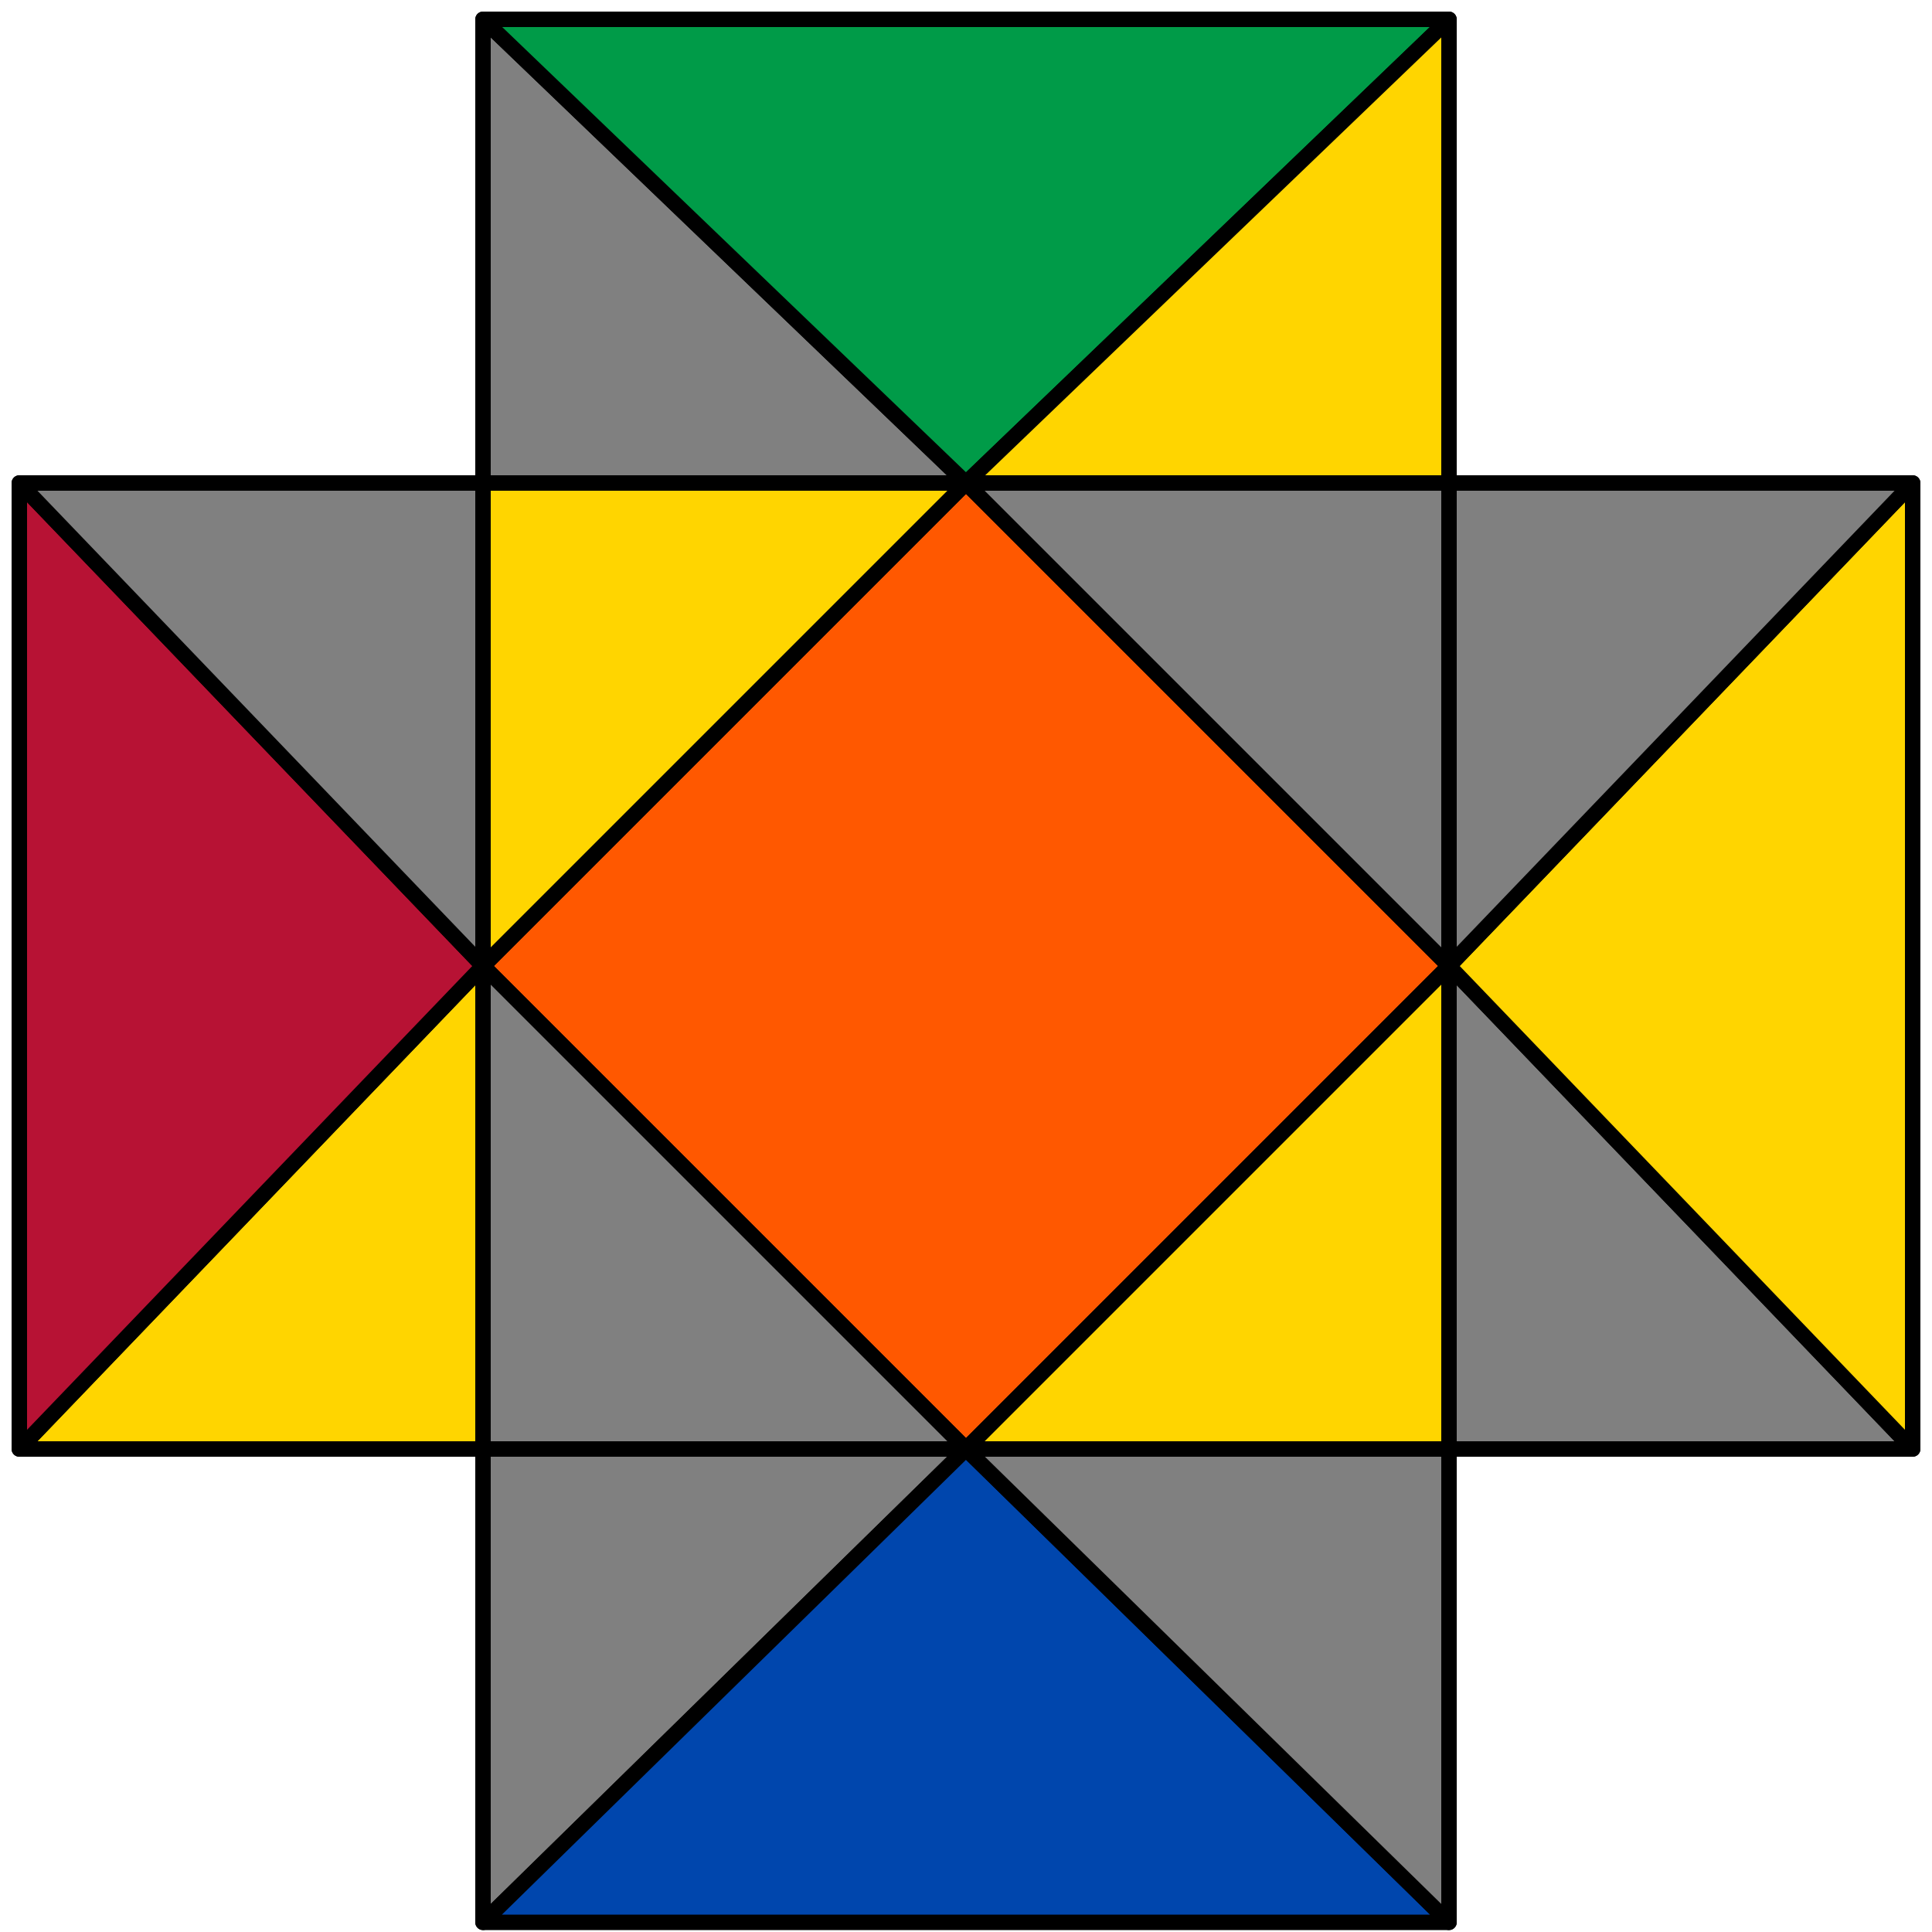
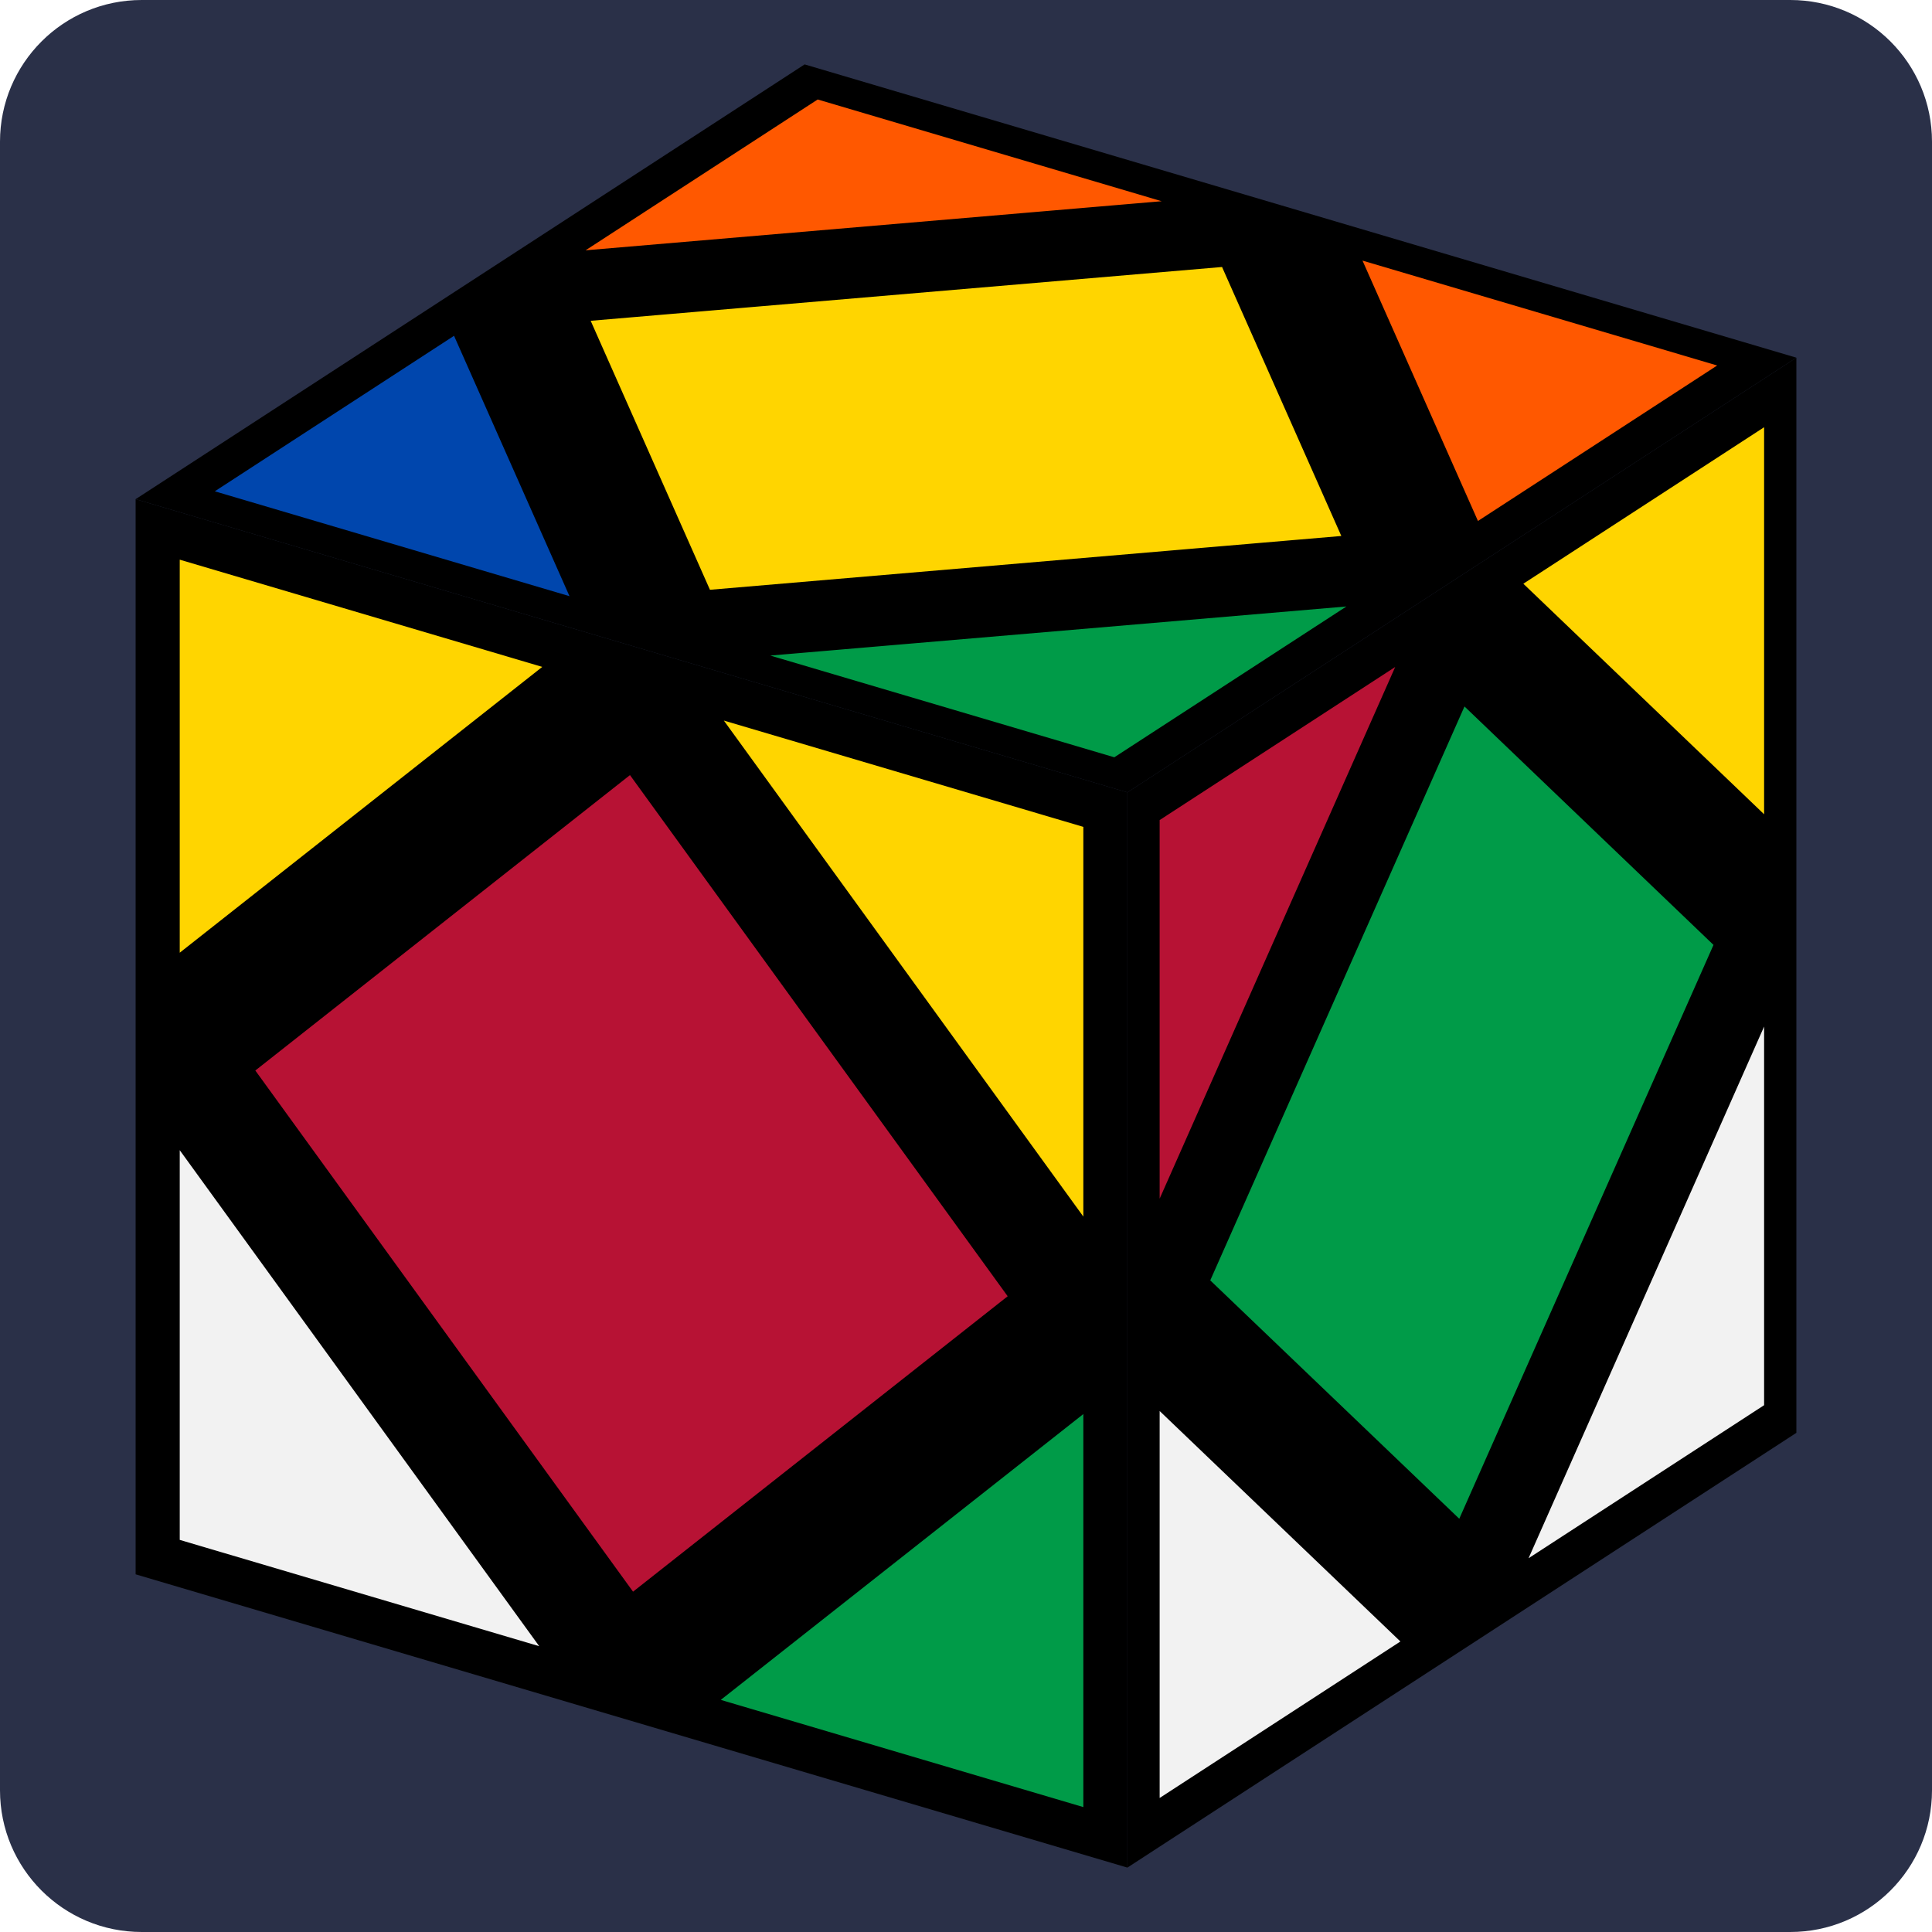
- <svg xmlns="http://www.w3.org/2000/svg" id="svg" viewBox="0 0 1000 1000" stroke="black" stroke-width="8" stroke-linejoin="round">
-   <polygon fill="#ff5800" points="500,250 750,500 500,750 250,500" />
-   <polygon fill="#ffd500" points="250,250 500,250 250,500" />
-   <polygon fill="#808080" points="750,250 500,250 750,500" />
-   <polygon fill="#ffd500" points="750,500 500,750 750,750" />
-   <polygon fill="#808080" points="250,500 500,750 250,750" />
-   <polygon fill="#808080" points="250,750 500,750 250,995" />
-   <polygon fill="#0046ad" points="500,750 750,995 250,995" />
-   <polygon fill="#808080" points="750,750 500,750 750,995" />
-   <polygon fill="#808080" points="750,750 750,500 990,750" />
-   <polygon fill="#ffd500" points="990,750 990,250 750,500" />
-   <polygon fill="#808080" points="750,250 750,500 990,250" />
-   <polygon fill="#808080" points="250,250 500,250 250,10" />
-   <polygon fill="#009b48" points="500,250 250,10 750,10" />
-   <polygon fill="#ffd500" points="750,250 500,250 750,10" />
-   <polygon fill="#ffd500" points="250,750 250,500 10,750" />
-   <polygon fill="#b71234" points="10,750 10,250 250,500" />
-   <polygon fill="#808080" points="250,250 250,500 10,250" />
+ <svg xmlns="http://www.w3.org/2000/svg" viewBox="0 0 300 300" role="img" aria-label="Sarah Adv · Hedge y Sledge y' Hedge y Sledge case, Skewb">
+   <rect x="0" y="0" width="300" height="300" rx="22" fill="#2a3048" />
+   <path d="M278.94 55.54L175.06 123.04L21.06 77.51L124.94 10.00Z" fill="#000000" />
+   <path d="M175.06 290.00L175.06 123.04L21.06 77.51L21.06 244.46Z" fill="#000000" />
+   <path d="M175.06 290.00L175.06 123.04L278.94 55.54L278.94 222.49Z" fill="#000000" />
+   <path d="M126.78 14.14L86.26 40.47L186.83 31.90Z" fill="#ff5800" stroke="#000000" stroke-width="2.4" stroke-linejoin="round" />
+   <path d="M275.13 218.85L275.13 153.73L234.62 245.17Z" fill="#f2f2f2" stroke="#000000" stroke-width="2.4" stroke-linejoin="round" />
+   <path d="M26.71 240.01L86.77 257.77L26.71 174.90Z" fill="#f2f2f2" stroke="#000000" stroke-width="2.4" stroke-linejoin="round" />
+   <path d="M269.48 56.34L228.97 82.67L209.42 38.58Z" fill="#ff5800" stroke="#000000" stroke-width="2.4" stroke-linejoin="round" />
+   <path d="M275.13 64.13L234.62 90.46L275.13 129.25Z" fill="#ffd500" stroke="#000000" stroke-width="2.4" stroke-linejoin="round" />
+   <path d="M210.06 84.28L109.49 92.85L89.94 48.76L190.51 40.19Z" fill="#ffd500" stroke="#000000" stroke-width="2.4" stroke-linejoin="round" />
+   <path d="M186.49 199.10L227.00 107.65L267.51 146.44L227.00 237.88Z" fill="#009b48" stroke="#000000" stroke-width="2.4" stroke-linejoin="round" />
+   <path d="M30.52 76.70L90.58 94.46L71.03 50.37Z" fill="#0046ad" stroke="#000000" stroke-width="2.4" stroke-linejoin="round" />
+   <path d="M26.71 85.30L86.77 103.06L26.71 150.41Z" fill="#ffd500" stroke="#000000" stroke-width="2.4" stroke-linejoin="round" />
+   <path d="M178.87 281.40L178.87 216.29L219.38 255.07Z" fill="#f2f2f2" stroke="#000000" stroke-width="2.4" stroke-linejoin="round" />
+   <path d="M158.12 201.51L98.06 118.64L38.00 166.00L98.06 248.87Z" fill="#b71234" stroke="#000000" stroke-width="2.4" stroke-linejoin="round" />
+   <path d="M169.42 282.21L169.42 217.10L109.36 264.45Z" fill="#009b48" stroke="#000000" stroke-width="2.4" stroke-linejoin="round" />
+   <path d="M173.22 118.90L113.17 101.14L213.74 92.57Z" fill="#009b48" stroke="#000000" stroke-width="2.4" stroke-linejoin="round" />
+   <path d="M178.87 126.69L219.38 100.36L178.87 191.80Z" fill="#b71234" stroke="#000000" stroke-width="2.4" stroke-linejoin="round" />
+   <path d="M169.42 127.50L169.42 192.61L109.36 109.74Z" fill="#ffd500" stroke="#000000" stroke-width="2.4" stroke-linejoin="round" />
</svg>
